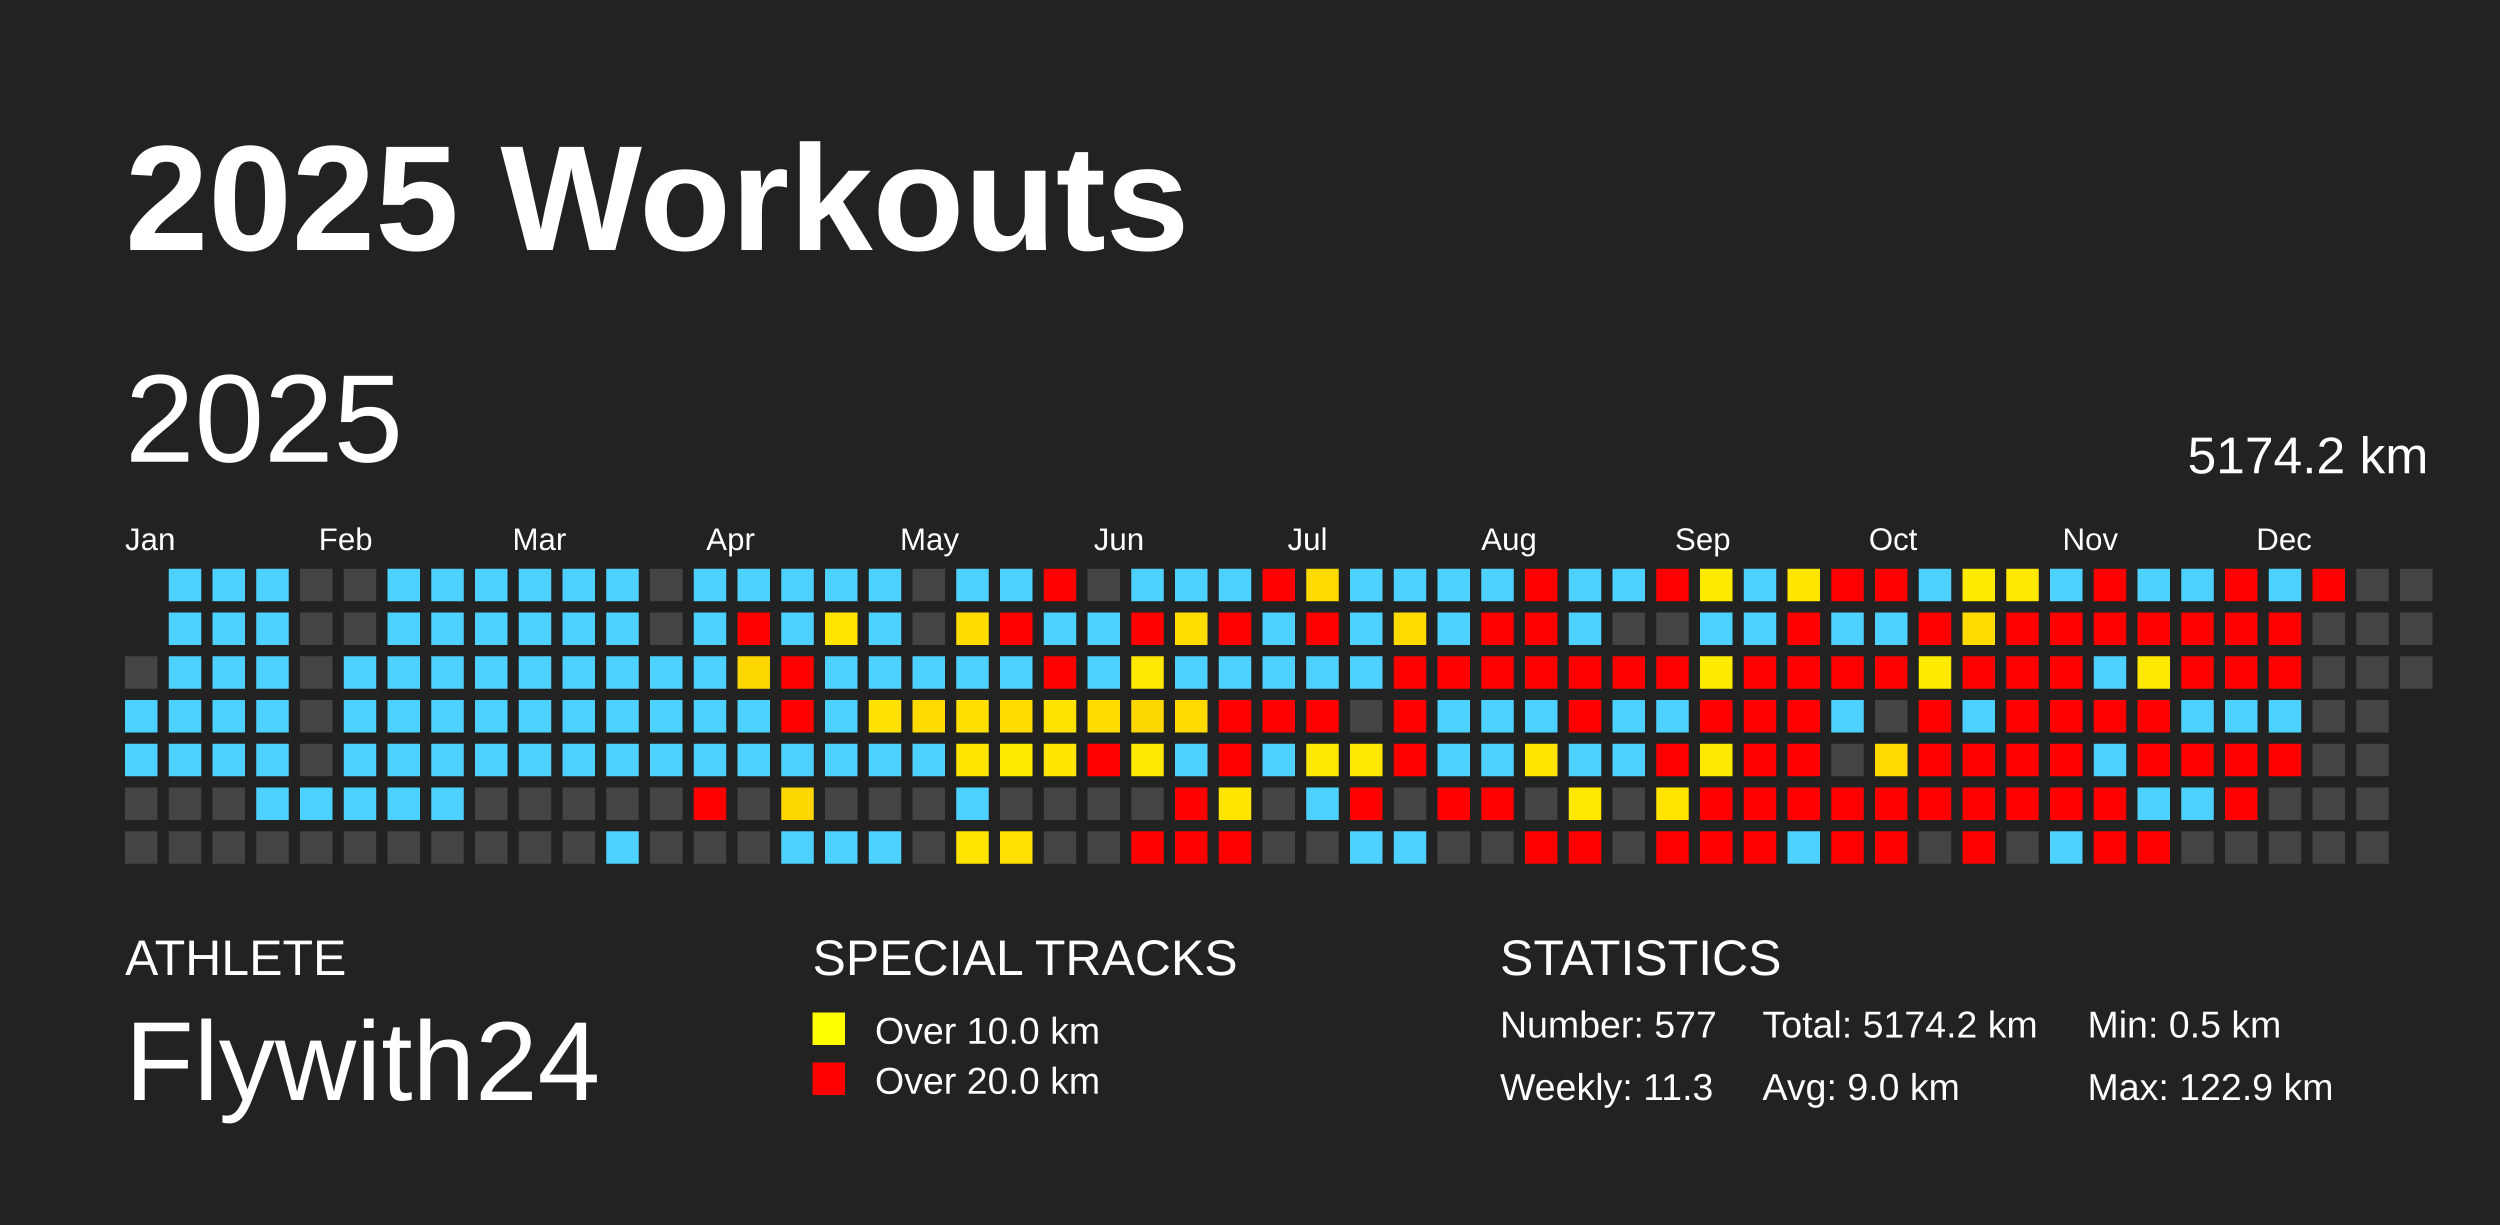
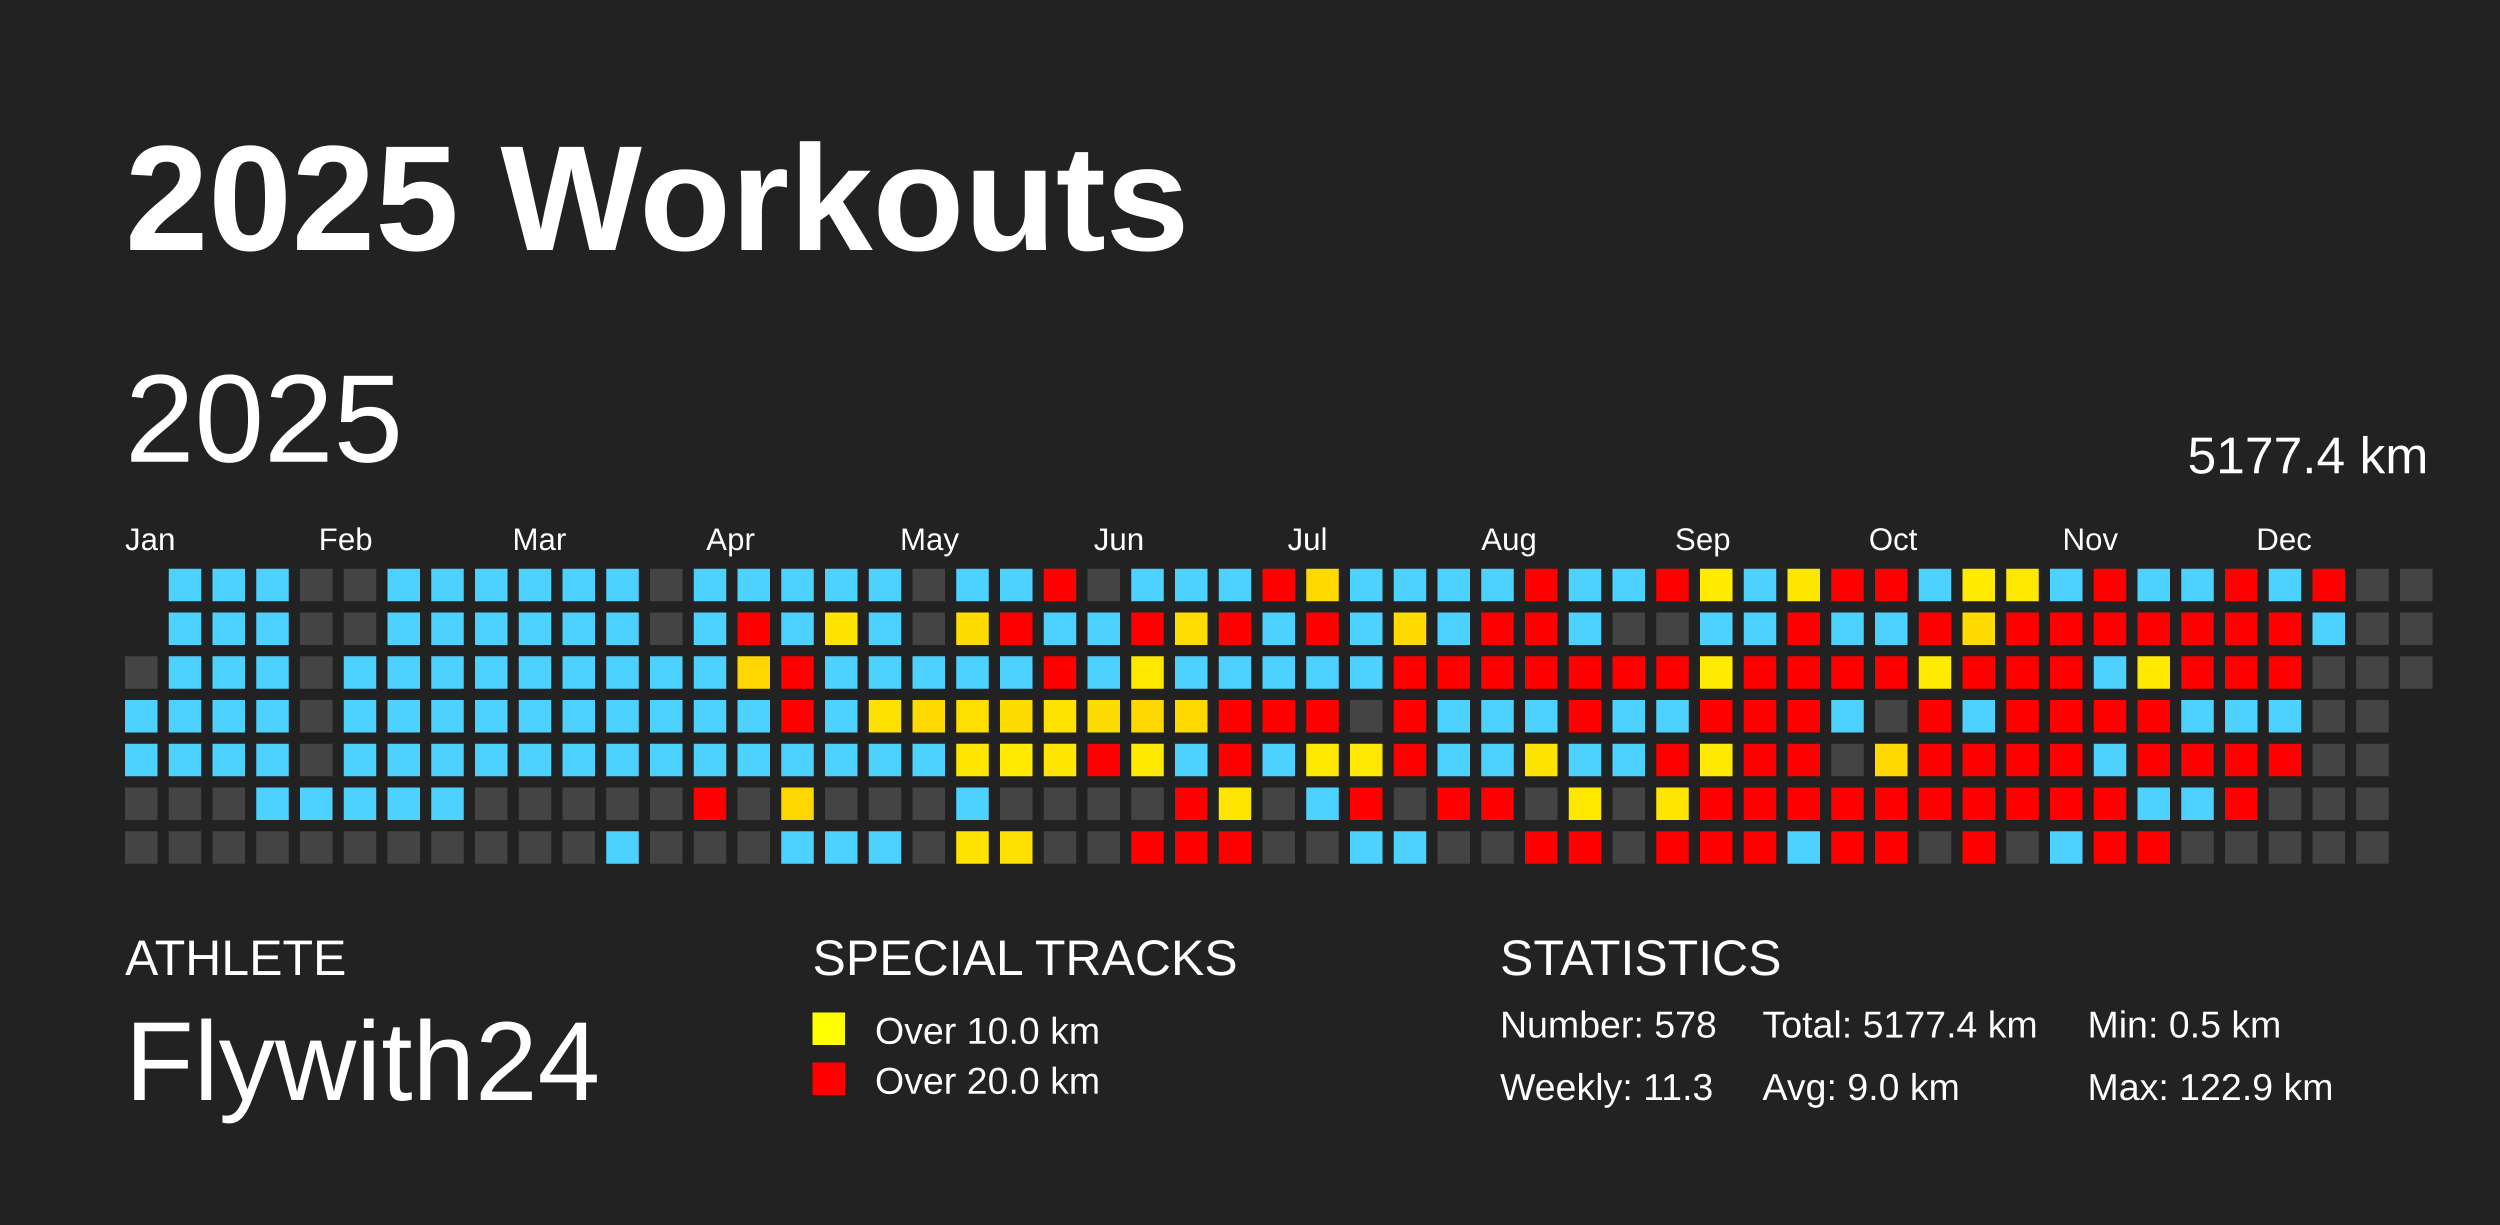
<svg xmlns="http://www.w3.org/2000/svg" baseProfile="full" height="98mm" version="1.1" viewBox="0,0,200,98" width="200mm">
  <defs />
  <rect fill="#222222" height="98" width="200" x="0" y="0" />
  <text fill="#FFFFFF" style="font-size:12px; font-family:Arial; font-weight:bold;" x="10" y="20">2025 Workouts</text>
  <text fill="#FFFFFF" style="font-size:4px; font-family:Arial" x="10" y="78">ATHLETE</text>
  <text fill="#FFFFFF" style="font-size:9px; font-family:Arial" x="10" y="88">Flywith24</text>
  <text fill="#FFFFFF" style="font-size:4px; font-family:Arial" x="65" y="78">SPECIAL TRACKS</text>
  <rect fill="yellow" height="2.6" width="2.6" x="65" y="81" />
  <text fill="#FFFFFF" style="font-size:3px; font-family:Arial" x="70" y="83.5">Over 10.0 km</text>
  <rect fill="red" height="2.6" width="2.6" x="65" y="85" />
  <text fill="#FFFFFF" style="font-size:3px; font-family:Arial" x="70" y="87.5">Over 20.0 km</text>
  <text fill="#FFFFFF" style="font-size:4px; font-family:Arial" x="120" y="78">STATISTICS</text>
-   <text fill="#FFFFFF" style="font-size:3px; font-family:Arial" x="120" y="83">Number: 577</text>
+   <text fill="#FFFFFF" style="font-size:3px; font-family:Arial" x="120" y="83">Number: 578</text>
  <text fill="#FFFFFF" style="font-size:3px; font-family:Arial" x="120" y="88">Weekly: 11.3</text>
-   <text fill="#FFFFFF" style="font-size:3px; font-family:Arial" x="141" y="83">Total: 5174.2 km</text>
+   <text fill="#FFFFFF" style="font-size:3px; font-family:Arial" x="141" y="83">Total: 5177.4 km</text>
  <text fill="#FFFFFF" style="font-size:3px; font-family:Arial" x="141" y="88">Avg: 9.0 km</text>
  <text fill="#FFFFFF" style="font-size:3px; font-family:Arial" x="167" y="83">Min: 0.5 km</text>
  <text fill="#FFFFFF" style="font-size:3px; font-family:Arial" x="167" y="88">Max: 122.9 km</text>
  <text dominant-baseline="hanging" fill="#FFFFFF" style="font-size:10.0px; font-family:Arial;" x="10" y="30">2025</text>
-   <text dominant-baseline="hanging" fill="#FFFFFF" style="font-size:4.125px; font-family:Arial;" x="175" y="35">5174.2 km</text>
+   <text dominant-baseline="hanging" fill="#FFFFFF" style="font-size:4.125px; font-family:Arial;" x="175" y="35">5177.4 km</text>
  <text fill="#FFFFFF" style="font-size:2.5px; font-family:Arial" x="10.0" y="44">Jan</text>
  <text fill="#FFFFFF" style="font-size:2.5px; font-family:Arial" x="25.5" y="44">Feb</text>
  <text fill="#FFFFFF" style="font-size:2.5px; font-family:Arial" x="41.0" y="44">Mar</text>
  <text fill="#FFFFFF" style="font-size:2.5px; font-family:Arial" x="56.5" y="44">Apr</text>
  <text fill="#FFFFFF" style="font-size:2.5px; font-family:Arial" x="72.0" y="44">May</text>
  <text fill="#FFFFFF" style="font-size:2.5px; font-family:Arial" x="87.5" y="44">Jun</text>
  <text fill="#FFFFFF" style="font-size:2.5px; font-family:Arial" x="103.0" y="44">Jul</text>
  <text fill="#FFFFFF" style="font-size:2.5px; font-family:Arial" x="118.5" y="44">Aug</text>
  <text fill="#FFFFFF" style="font-size:2.5px; font-family:Arial" x="134.0" y="44">Sep</text>
  <text fill="#FFFFFF" style="font-size:2.5px; font-family:Arial" x="149.5" y="44">Oct</text>
  <text fill="#FFFFFF" style="font-size:2.5px; font-family:Arial" x="165.0" y="44">Nov</text>
  <text fill="#FFFFFF" style="font-size:2.5px; font-family:Arial" x="180.5" y="44">Dec</text>
  <rect fill="#444444" height="2.6" width="2.6" x="10.0" y="52.5" />
  <rect fill="#4dd2ff" height="2.6" width="2.6" x="10.0" y="56.0" />
  <rect fill="#4dd2ff" height="2.6" width="2.6" x="10.0" y="59.5" />
  <rect fill="#444444" height="2.6" width="2.6" x="10.0" y="63.0" />
  <rect fill="#444444" height="2.6" width="2.6" x="10.0" y="66.5" />
  <rect fill="#4dd2ff" height="2.6" width="2.6" x="13.5" y="45.5" />
  <rect fill="#4dd2ff" height="2.6" width="2.6" x="13.5" y="49.0" />
  <rect fill="#4dd2ff" height="2.6" width="2.6" x="13.5" y="52.5" />
  <rect fill="#4dd2ff" height="2.6" width="2.6" x="13.5" y="56.0" />
  <rect fill="#4dd2ff" height="2.6" width="2.6" x="13.5" y="59.5" />
  <rect fill="#444444" height="2.6" width="2.6" x="13.5" y="63.0" />
  <rect fill="#444444" height="2.6" width="2.6" x="13.5" y="66.5" />
  <rect fill="#4dd2ff" height="2.6" width="2.6" x="17.0" y="45.5" />
  <rect fill="#4dd2ff" height="2.6" width="2.6" x="17.0" y="49.0" />
  <rect fill="#4dd2ff" height="2.6" width="2.6" x="17.0" y="52.5" />
  <rect fill="#4dd2ff" height="2.6" width="2.6" x="17.0" y="56.0" />
  <rect fill="#4dd2ff" height="2.6" width="2.6" x="17.0" y="59.5" />
  <rect fill="#444444" height="2.6" width="2.6" x="17.0" y="63.0" />
  <rect fill="#444444" height="2.6" width="2.6" x="17.0" y="66.5" />
  <rect fill="#4dd2ff" height="2.6" width="2.6" x="20.5" y="45.5" />
  <rect fill="#4dd2ff" height="2.6" width="2.6" x="20.5" y="49.0" />
  <rect fill="#4dd2ff" height="2.6" width="2.6" x="20.5" y="52.5" />
  <rect fill="#4dd2ff" height="2.6" width="2.6" x="20.5" y="56.0" />
  <rect fill="#4dd2ff" height="2.6" width="2.6" x="20.5" y="59.5" />
  <rect fill="#4dd2ff" height="2.6" width="2.6" x="20.5" y="63.0" />
  <rect fill="#444444" height="2.6" width="2.6" x="20.5" y="66.5" />
  <rect fill="#444444" height="2.6" width="2.6" x="24.0" y="45.5" />
  <rect fill="#444444" height="2.6" width="2.6" x="24.0" y="49.0" />
  <rect fill="#444444" height="2.6" width="2.6" x="24.0" y="52.5" />
  <rect fill="#444444" height="2.6" width="2.6" x="24.0" y="56.0" />
  <rect fill="#444444" height="2.6" width="2.6" x="24.0" y="59.5" />
  <rect fill="#4dd2ff" height="2.6" width="2.6" x="24.0" y="63.0" />
  <rect fill="#444444" height="2.6" width="2.6" x="24.0" y="66.5" />
  <rect fill="#444444" height="2.6" width="2.6" x="27.5" y="45.5" />
  <rect fill="#444444" height="2.6" width="2.6" x="27.5" y="49.0" />
  <rect fill="#4dd2ff" height="2.6" width="2.6" x="27.5" y="52.5" />
  <rect fill="#4dd2ff" height="2.6" width="2.6" x="27.5" y="56.0" />
  <rect fill="#4dd2ff" height="2.6" width="2.6" x="27.5" y="59.5" />
  <rect fill="#4dd2ff" height="2.6" width="2.6" x="27.5" y="63.0" />
  <rect fill="#444444" height="2.6" width="2.6" x="27.5" y="66.5" />
  <rect fill="#4dd2ff" height="2.6" width="2.6" x="31.0" y="45.5" />
  <rect fill="#4dd2ff" height="2.6" width="2.6" x="31.0" y="49.0" />
  <rect fill="#4dd2ff" height="2.6" width="2.6" x="31.0" y="52.5" />
  <rect fill="#4dd2ff" height="2.6" width="2.6" x="31.0" y="56.0" />
  <rect fill="#4dd2ff" height="2.6" width="2.6" x="31.0" y="59.5" />
  <rect fill="#4dd2ff" height="2.6" width="2.6" x="31.0" y="63.0" />
  <rect fill="#444444" height="2.6" width="2.6" x="31.0" y="66.5" />
  <rect fill="#4dd2ff" height="2.6" width="2.6" x="34.5" y="45.5" />
  <rect fill="#4dd2ff" height="2.6" width="2.6" x="34.5" y="49.0" />
  <rect fill="#4dd2ff" height="2.6" width="2.6" x="34.5" y="52.5" />
  <rect fill="#4dd2ff" height="2.6" width="2.6" x="34.5" y="56.0" />
  <rect fill="#4dd2ff" height="2.6" width="2.6" x="34.5" y="59.5" />
  <rect fill="#4dd2ff" height="2.6" width="2.6" x="34.5" y="63.0" />
  <rect fill="#444444" height="2.6" width="2.6" x="34.5" y="66.5" />
  <rect fill="#4dd2ff" height="2.6" width="2.6" x="38.0" y="45.5" />
  <rect fill="#4dd2ff" height="2.6" width="2.6" x="38.0" y="49.0" />
  <rect fill="#4dd2ff" height="2.6" width="2.6" x="38.0" y="52.5" />
  <rect fill="#4dd2ff" height="2.6" width="2.6" x="38.0" y="56.0" />
  <rect fill="#4dd2ff" height="2.6" width="2.6" x="38.0" y="59.5" />
  <rect fill="#444444" height="2.6" width="2.6" x="38.0" y="63.0" />
  <rect fill="#444444" height="2.6" width="2.6" x="38.0" y="66.5" />
  <rect fill="#4dd2ff" height="2.6" width="2.6" x="41.5" y="45.5" />
  <rect fill="#4dd2ff" height="2.6" width="2.6" x="41.5" y="49.0" />
  <rect fill="#4dd2ff" height="2.6" width="2.6" x="41.5" y="52.5" />
  <rect fill="#4dd2ff" height="2.6" width="2.6" x="41.5" y="56.0" />
  <rect fill="#4dd2ff" height="2.6" width="2.6" x="41.5" y="59.5" />
  <rect fill="#444444" height="2.6" width="2.6" x="41.5" y="63.0" />
  <rect fill="#444444" height="2.6" width="2.6" x="41.5" y="66.5" />
  <rect fill="#4dd2ff" height="2.6" width="2.6" x="45.0" y="45.5" />
  <rect fill="#4dd2ff" height="2.6" width="2.6" x="45.0" y="49.0" />
  <rect fill="#4dd2ff" height="2.6" width="2.6" x="45.0" y="52.5" />
  <rect fill="#4dd2ff" height="2.6" width="2.6" x="45.0" y="56.0" />
  <rect fill="#4dd2ff" height="2.6" width="2.6" x="45.0" y="59.5" />
  <rect fill="#444444" height="2.6" width="2.6" x="45.0" y="63.0" />
  <rect fill="#444444" height="2.6" width="2.6" x="45.0" y="66.5" />
  <rect fill="#4dd2ff" height="2.6" width="2.6" x="48.5" y="45.5" />
  <rect fill="#4dd2ff" height="2.6" width="2.6" x="48.5" y="49.0" />
  <rect fill="#4dd2ff" height="2.6" width="2.6" x="48.5" y="52.5" />
  <rect fill="#4dd2ff" height="2.6" width="2.6" x="48.5" y="56.0" />
  <rect fill="#4dd2ff" height="2.6" width="2.6" x="48.5" y="59.5" />
  <rect fill="#444444" height="2.6" width="2.6" x="48.5" y="63.0" />
  <rect fill="#4dd2ff" height="2.6" width="2.6" x="48.5" y="66.5" />
  <rect fill="#444444" height="2.6" width="2.6" x="52.0" y="45.5" />
  <rect fill="#444444" height="2.6" width="2.6" x="52.0" y="49.0" />
  <rect fill="#4dd2ff" height="2.6" width="2.6" x="52.0" y="52.5" />
  <rect fill="#4dd2ff" height="2.6" width="2.6" x="52.0" y="56.0" />
  <rect fill="#4dd2ff" height="2.6" width="2.6" x="52.0" y="59.5" />
  <rect fill="#444444" height="2.6" width="2.6" x="52.0" y="63.0" />
  <rect fill="#444444" height="2.6" width="2.6" x="52.0" y="66.5" />
  <rect fill="#4dd2ff" height="2.6" width="2.6" x="55.5" y="45.5" />
  <rect fill="#4dd2ff" height="2.6" width="2.6" x="55.5" y="49.0" />
  <rect fill="#4dd2ff" height="2.6" width="2.6" x="55.5" y="52.5" />
  <rect fill="#4dd2ff" height="2.6" width="2.6" x="55.5" y="56.0" />
  <rect fill="#4dd2ff" height="2.6" width="2.6" x="55.5" y="59.5" />
  <rect fill="red" height="2.6" width="2.6" x="55.5" y="63.0" />
  <rect fill="#444444" height="2.6" width="2.6" x="55.5" y="66.5" />
  <rect fill="#4dd2ff" height="2.6" width="2.6" x="59.0" y="45.5" />
  <rect fill="red" height="2.6" width="2.6" x="59.0" y="49.0" />
  <rect fill="#ffd700" height="2.6" width="2.6" x="59.0" y="52.5" />
  <rect fill="#4dd2ff" height="2.6" width="2.6" x="59.0" y="56.0" />
  <rect fill="#4dd2ff" height="2.6" width="2.6" x="59.0" y="59.5" />
  <rect fill="#444444" height="2.6" width="2.6" x="59.0" y="63.0" />
  <rect fill="#444444" height="2.6" width="2.6" x="59.0" y="66.5" />
  <rect fill="#4dd2ff" height="2.6" width="2.6" x="62.5" y="45.5" />
  <rect fill="#4dd2ff" height="2.6" width="2.6" x="62.5" y="49.0" />
  <rect fill="red" height="2.6" width="2.6" x="62.5" y="52.5" />
  <rect fill="red" height="2.6" width="2.6" x="62.5" y="56.0" />
  <rect fill="#4dd2ff" height="2.6" width="2.6" x="62.5" y="59.5" />
  <rect fill="#ffd700" height="2.6" width="2.6" x="62.5" y="63.0" />
  <rect fill="#4dd2ff" height="2.6" width="2.6" x="62.5" y="66.5" />
  <rect fill="#4dd2ff" height="2.6" width="2.6" x="66.0" y="45.5" />
  <rect fill="#ffe400" height="2.6" width="2.6" x="66.0" y="49.0" />
  <rect fill="#4dd2ff" height="2.6" width="2.6" x="66.0" y="52.5" />
  <rect fill="#4dd2ff" height="2.6" width="2.6" x="66.0" y="56.0" />
  <rect fill="#4dd2ff" height="2.6" width="2.6" x="66.0" y="59.5" />
  <rect fill="#444444" height="2.6" width="2.6" x="66.0" y="63.0" />
  <rect fill="#4dd2ff" height="2.6" width="2.6" x="66.0" y="66.5" />
  <rect fill="#4dd2ff" height="2.6" width="2.6" x="69.5" y="45.5" />
  <rect fill="#4dd2ff" height="2.6" width="2.6" x="69.5" y="49.0" />
  <rect fill="#4dd2ff" height="2.6" width="2.6" x="69.5" y="52.5" />
  <rect fill="#ffe100" height="2.6" width="2.6" x="69.5" y="56.0" />
  <rect fill="#4dd2ff" height="2.6" width="2.6" x="69.5" y="59.5" />
  <rect fill="#444444" height="2.6" width="2.6" x="69.5" y="63.0" />
  <rect fill="#4dd2ff" height="2.6" width="2.6" x="69.5" y="66.5" />
  <rect fill="#444444" height="2.6" width="2.6" x="73.0" y="45.5" />
  <rect fill="#444444" height="2.6" width="2.6" x="73.0" y="49.0" />
  <rect fill="#4dd2ff" height="2.6" width="2.6" x="73.0" y="52.5" />
  <rect fill="#ffda00" height="2.6" width="2.6" x="73.0" y="56.0" />
  <rect fill="#4dd2ff" height="2.6" width="2.6" x="73.0" y="59.5" />
  <rect fill="#444444" height="2.6" width="2.6" x="73.0" y="63.0" />
  <rect fill="#444444" height="2.6" width="2.6" x="73.0" y="66.5" />
  <rect fill="#4dd2ff" height="2.6" width="2.6" x="76.5" y="45.5" />
  <rect fill="#ffdc00" height="2.6" width="2.6" x="76.5" y="49.0" />
  <rect fill="#4dd2ff" height="2.6" width="2.6" x="76.5" y="52.5" />
  <rect fill="#ffdf00" height="2.6" width="2.6" x="76.5" y="56.0" />
  <rect fill="#ffe600" height="2.6" width="2.6" x="76.5" y="59.5" />
  <rect fill="#4dd2ff" height="2.6" width="2.6" x="76.5" y="63.0" />
  <rect fill="#ffe400" height="2.6" width="2.6" x="76.5" y="66.5" />
  <rect fill="#4dd2ff" height="2.6" width="2.6" x="80.0" y="45.5" />
  <rect fill="red" height="2.6" width="2.6" x="80.0" y="49.0" />
  <rect fill="#4dd2ff" height="2.6" width="2.6" x="80.0" y="52.5" />
  <rect fill="#ffdc00" height="2.6" width="2.6" x="80.0" y="56.0" />
  <rect fill="#ffea00" height="2.6" width="2.6" x="80.0" y="59.5" />
  <rect fill="#444444" height="2.6" width="2.6" x="80.0" y="63.0" />
  <rect fill="#ffe000" height="2.6" width="2.6" x="80.0" y="66.5" />
  <rect fill="red" height="2.6" width="2.6" x="83.5" y="45.5" />
  <rect fill="#4dd2ff" height="2.6" width="2.6" x="83.5" y="49.0" />
  <rect fill="red" height="2.6" width="2.6" x="83.5" y="52.5" />
  <rect fill="#ffe300" height="2.6" width="2.6" x="83.5" y="56.0" />
  <rect fill="#ffe600" height="2.6" width="2.6" x="83.5" y="59.5" />
  <rect fill="#444444" height="2.6" width="2.6" x="83.5" y="63.0" />
  <rect fill="#444444" height="2.6" width="2.6" x="83.5" y="66.5" />
  <rect fill="#444444" height="2.6" width="2.6" x="87.0" y="45.5" />
  <rect fill="#4dd2ff" height="2.6" width="2.6" x="87.0" y="49.0" />
  <rect fill="#4dd2ff" height="2.6" width="2.6" x="87.0" y="52.5" />
  <rect fill="#ffdc00" height="2.6" width="2.6" x="87.0" y="56.0" />
  <rect fill="red" height="2.6" width="2.6" x="87.0" y="59.5" />
  <rect fill="#444444" height="2.6" width="2.6" x="87.0" y="63.0" />
  <rect fill="#444444" height="2.6" width="2.6" x="87.0" y="66.5" />
  <rect fill="#4dd2ff" height="2.6" width="2.6" x="90.5" y="45.5" />
  <rect fill="red" height="2.6" width="2.6" x="90.5" y="49.0" />
  <rect fill="#ffe800" height="2.6" width="2.6" x="90.5" y="52.5" />
  <rect fill="#ffd700" height="2.6" width="2.6" x="90.5" y="56.0" />
  <rect fill="#ffe900" height="2.6" width="2.6" x="90.5" y="59.5" />
  <rect fill="#444444" height="2.6" width="2.6" x="90.5" y="63.0" />
  <rect fill="red" height="2.6" width="2.6" x="90.5" y="66.5" />
  <rect fill="#4dd2ff" height="2.6" width="2.6" x="94.0" y="45.5" />
  <rect fill="#ffdd00" height="2.6" width="2.6" x="94.0" y="49.0" />
  <rect fill="#4dd2ff" height="2.6" width="2.6" x="94.0" y="52.5" />
  <rect fill="#ffd900" height="2.6" width="2.6" x="94.0" y="56.0" />
  <rect fill="#4dd2ff" height="2.6" width="2.6" x="94.0" y="59.5" />
  <rect fill="red" height="2.6" width="2.6" x="94.0" y="63.0" />
  <rect fill="red" height="2.6" width="2.6" x="94.0" y="66.5" />
  <rect fill="#4dd2ff" height="2.6" width="2.6" x="97.5" y="45.5" />
  <rect fill="red" height="2.6" width="2.6" x="97.5" y="49.0" />
  <rect fill="#4dd2ff" height="2.6" width="2.6" x="97.5" y="52.5" />
  <rect fill="red" height="2.6" width="2.6" x="97.5" y="56.0" />
  <rect fill="red" height="2.6" width="2.6" x="97.5" y="59.5" />
  <rect fill="#ffe600" height="2.6" width="2.6" x="97.5" y="63.0" />
  <rect fill="red" height="2.6" width="2.6" x="97.5" y="66.5" />
  <rect fill="red" height="2.6" width="2.6" x="101.0" y="45.5" />
  <rect fill="#4dd2ff" height="2.6" width="2.6" x="101.0" y="49.0" />
  <rect fill="#4dd2ff" height="2.6" width="2.6" x="101.0" y="52.5" />
  <rect fill="red" height="2.6" width="2.6" x="101.0" y="56.0" />
  <rect fill="#4dd2ff" height="2.6" width="2.6" x="101.0" y="59.5" />
  <rect fill="#444444" height="2.6" width="2.6" x="101.0" y="63.0" />
  <rect fill="#444444" height="2.6" width="2.6" x="101.0" y="66.5" />
  <rect fill="#ffda00" height="2.6" width="2.6" x="104.5" y="45.5" />
  <rect fill="red" height="2.6" width="2.6" x="104.5" y="49.0" />
  <rect fill="#4dd2ff" height="2.6" width="2.6" x="104.5" y="52.5" />
  <rect fill="red" height="2.6" width="2.6" x="104.5" y="56.0" />
  <rect fill="#ffe800" height="2.6" width="2.6" x="104.5" y="59.5" />
  <rect fill="#4dd2ff" height="2.6" width="2.6" x="104.5" y="63.0" />
  <rect fill="#444444" height="2.6" width="2.6" x="104.5" y="66.5" />
  <rect fill="#4dd2ff" height="2.6" width="2.6" x="108.0" y="45.5" />
  <rect fill="#4dd2ff" height="2.6" width="2.6" x="108.0" y="49.0" />
  <rect fill="#4dd2ff" height="2.6" width="2.6" x="108.0" y="52.5" />
  <rect fill="#444444" height="2.6" width="2.6" x="108.0" y="56.0" />
  <rect fill="#ffe800" height="2.6" width="2.6" x="108.0" y="59.5" />
  <rect fill="red" height="2.6" width="2.6" x="108.0" y="63.0" />
  <rect fill="#4dd2ff" height="2.6" width="2.6" x="108.0" y="66.5" />
  <rect fill="#4dd2ff" height="2.6" width="2.6" x="111.5" y="45.5" />
  <rect fill="#ffdb00" height="2.6" width="2.6" x="111.5" y="49.0" />
  <rect fill="red" height="2.6" width="2.6" x="111.5" y="52.5" />
  <rect fill="red" height="2.6" width="2.6" x="111.5" y="56.0" />
  <rect fill="red" height="2.6" width="2.6" x="111.5" y="59.5" />
  <rect fill="#444444" height="2.6" width="2.6" x="111.5" y="63.0" />
  <rect fill="#4dd2ff" height="2.6" width="2.6" x="111.5" y="66.5" />
  <rect fill="#4dd2ff" height="2.6" width="2.6" x="115.0" y="45.5" />
  <rect fill="#4dd2ff" height="2.6" width="2.6" x="115.0" y="49.0" />
  <rect fill="red" height="2.6" width="2.6" x="115.0" y="52.5" />
  <rect fill="#4dd2ff" height="2.6" width="2.6" x="115.0" y="56.0" />
  <rect fill="#4dd2ff" height="2.6" width="2.6" x="115.0" y="59.5" />
  <rect fill="red" height="2.6" width="2.6" x="115.0" y="63.0" />
  <rect fill="#444444" height="2.6" width="2.6" x="115.0" y="66.5" />
  <rect fill="#4dd2ff" height="2.6" width="2.6" x="118.5" y="45.5" />
  <rect fill="red" height="2.6" width="2.6" x="118.5" y="49.0" />
  <rect fill="red" height="2.6" width="2.6" x="118.5" y="52.5" />
  <rect fill="#4dd2ff" height="2.6" width="2.6" x="118.5" y="56.0" />
  <rect fill="#4dd2ff" height="2.6" width="2.6" x="118.5" y="59.5" />
  <rect fill="red" height="2.6" width="2.6" x="118.5" y="63.0" />
  <rect fill="#444444" height="2.6" width="2.6" x="118.5" y="66.5" />
  <rect fill="red" height="2.6" width="2.6" x="122.0" y="45.5" />
  <rect fill="red" height="2.6" width="2.6" x="122.0" y="49.0" />
  <rect fill="red" height="2.6" width="2.6" x="122.0" y="52.5" />
  <rect fill="#4dd2ff" height="2.6" width="2.6" x="122.0" y="56.0" />
  <rect fill="#ffe400" height="2.6" width="2.6" x="122.0" y="59.5" />
  <rect fill="#444444" height="2.6" width="2.6" x="122.0" y="63.0" />
  <rect fill="red" height="2.6" width="2.6" x="122.0" y="66.5" />
  <rect fill="#4dd2ff" height="2.6" width="2.6" x="125.5" y="45.5" />
  <rect fill="#4dd2ff" height="2.6" width="2.6" x="125.5" y="49.0" />
  <rect fill="red" height="2.6" width="2.6" x="125.5" y="52.5" />
  <rect fill="red" height="2.6" width="2.6" x="125.5" y="56.0" />
  <rect fill="#4dd2ff" height="2.6" width="2.6" x="125.5" y="59.5" />
  <rect fill="#ffe800" height="2.6" width="2.6" x="125.5" y="63.0" />
  <rect fill="red" height="2.6" width="2.6" x="125.5" y="66.5" />
  <rect fill="#4dd2ff" height="2.6" width="2.6" x="129.0" y="45.5" />
  <rect fill="#444444" height="2.6" width="2.6" x="129.0" y="49.0" />
  <rect fill="red" height="2.6" width="2.6" x="129.0" y="52.5" />
  <rect fill="#4dd2ff" height="2.6" width="2.6" x="129.0" y="56.0" />
  <rect fill="#4dd2ff" height="2.6" width="2.6" x="129.0" y="59.5" />
  <rect fill="#444444" height="2.6" width="2.6" x="129.0" y="63.0" />
  <rect fill="#444444" height="2.6" width="2.6" x="129.0" y="66.5" />
  <rect fill="red" height="2.6" width="2.6" x="132.5" y="45.5" />
  <rect fill="#444444" height="2.6" width="2.6" x="132.5" y="49.0" />
  <rect fill="red" height="2.6" width="2.6" x="132.5" y="52.5" />
  <rect fill="#4dd2ff" height="2.6" width="2.6" x="132.5" y="56.0" />
  <rect fill="red" height="2.6" width="2.6" x="132.5" y="59.5" />
  <rect fill="#ffe500" height="2.6" width="2.6" x="132.5" y="63.0" />
  <rect fill="red" height="2.6" width="2.6" x="132.5" y="66.5" />
  <rect fill="#ffeb00" height="2.6" width="2.6" x="136.0" y="45.5" />
  <rect fill="#4dd2ff" height="2.6" width="2.6" x="136.0" y="49.0" />
  <rect fill="#ffeb00" height="2.6" width="2.6" x="136.0" y="52.5" />
  <rect fill="red" height="2.6" width="2.6" x="136.0" y="56.0" />
  <rect fill="#ffe900" height="2.6" width="2.6" x="136.0" y="59.5" />
  <rect fill="red" height="2.6" width="2.6" x="136.0" y="63.0" />
  <rect fill="red" height="2.6" width="2.6" x="136.0" y="66.5" />
  <rect fill="#4dd2ff" height="2.6" width="2.6" x="139.5" y="45.5" />
  <rect fill="#4dd2ff" height="2.6" width="2.6" x="139.5" y="49.0" />
  <rect fill="red" height="2.6" width="2.6" x="139.5" y="52.5" />
  <rect fill="red" height="2.6" width="2.6" x="139.5" y="56.0" />
  <rect fill="red" height="2.6" width="2.6" x="139.5" y="59.5" />
  <rect fill="red" height="2.6" width="2.6" x="139.5" y="63.0" />
  <rect fill="red" height="2.6" width="2.6" x="139.5" y="66.5" />
  <rect fill="#ffe600" height="2.6" width="2.6" x="143.0" y="45.5" />
  <rect fill="red" height="2.6" width="2.6" x="143.0" y="49.0" />
  <rect fill="red" height="2.6" width="2.6" x="143.0" y="52.5" />
  <rect fill="red" height="2.6" width="2.6" x="143.0" y="56.0" />
  <rect fill="red" height="2.6" width="2.6" x="143.0" y="59.5" />
  <rect fill="red" height="2.6" width="2.6" x="143.0" y="63.0" />
  <rect fill="#4dd2ff" height="2.6" width="2.6" x="143.0" y="66.5" />
  <rect fill="red" height="2.6" width="2.6" x="146.5" y="45.5" />
  <rect fill="#4dd2ff" height="2.6" width="2.6" x="146.5" y="49.0" />
  <rect fill="red" height="2.6" width="2.6" x="146.5" y="52.5" />
  <rect fill="#4dd2ff" height="2.6" width="2.6" x="146.5" y="56.0" />
  <rect fill="#444444" height="2.6" width="2.6" x="146.5" y="59.5" />
  <rect fill="red" height="2.6" width="2.6" x="146.5" y="63.0" />
  <rect fill="red" height="2.6" width="2.6" x="146.5" y="66.5" />
  <rect fill="red" height="2.6" width="2.6" x="150.0" y="45.5" />
  <rect fill="#4dd2ff" height="2.6" width="2.6" x="150.0" y="49.0" />
  <rect fill="red" height="2.6" width="2.6" x="150.0" y="52.5" />
  <rect fill="#444444" height="2.6" width="2.6" x="150.0" y="56.0" />
  <rect fill="#ffd900" height="2.6" width="2.6" x="150.0" y="59.5" />
  <rect fill="red" height="2.6" width="2.6" x="150.0" y="63.0" />
  <rect fill="red" height="2.6" width="2.6" x="150.0" y="66.5" />
  <rect fill="#4dd2ff" height="2.6" width="2.6" x="153.5" y="45.5" />
  <rect fill="red" height="2.6" width="2.6" x="153.5" y="49.0" />
  <rect fill="#ffeb00" height="2.6" width="2.6" x="153.5" y="52.5" />
  <rect fill="red" height="2.6" width="2.6" x="153.5" y="56.0" />
  <rect fill="red" height="2.6" width="2.6" x="153.5" y="59.5" />
  <rect fill="red" height="2.6" width="2.6" x="153.5" y="63.0" />
  <rect fill="#444444" height="2.6" width="2.6" x="153.5" y="66.5" />
  <rect fill="#ffeb00" height="2.6" width="2.6" x="157.0" y="45.5" />
  <rect fill="#ffdb00" height="2.6" width="2.6" x="157.0" y="49.0" />
  <rect fill="red" height="2.6" width="2.6" x="157.0" y="52.5" />
  <rect fill="#4dd2ff" height="2.6" width="2.6" x="157.0" y="56.0" />
  <rect fill="red" height="2.6" width="2.6" x="157.0" y="59.5" />
  <rect fill="red" height="2.6" width="2.6" x="157.0" y="63.0" />
  <rect fill="red" height="2.6" width="2.6" x="157.0" y="66.5" />
  <rect fill="#ffe800" height="2.6" width="2.6" x="160.5" y="45.5" />
  <rect fill="red" height="2.6" width="2.6" x="160.5" y="49.0" />
  <rect fill="red" height="2.6" width="2.6" x="160.5" y="52.5" />
  <rect fill="red" height="2.6" width="2.6" x="160.5" y="56.0" />
  <rect fill="red" height="2.6" width="2.6" x="160.5" y="59.5" />
  <rect fill="red" height="2.6" width="2.6" x="160.5" y="63.0" />
  <rect fill="#444444" height="2.6" width="2.6" x="160.5" y="66.5" />
  <rect fill="#4dd2ff" height="2.6" width="2.6" x="164.0" y="45.5" />
  <rect fill="red" height="2.6" width="2.6" x="164.0" y="49.0" />
  <rect fill="red" height="2.6" width="2.6" x="164.0" y="52.5" />
  <rect fill="red" height="2.6" width="2.6" x="164.0" y="56.0" />
  <rect fill="red" height="2.6" width="2.6" x="164.0" y="59.5" />
  <rect fill="red" height="2.6" width="2.6" x="164.0" y="63.0" />
  <rect fill="#4dd2ff" height="2.6" width="2.6" x="164.0" y="66.5" />
  <rect fill="red" height="2.6" width="2.6" x="167.5" y="45.5" />
  <rect fill="red" height="2.6" width="2.6" x="167.5" y="49.0" />
  <rect fill="#4dd2ff" height="2.6" width="2.6" x="167.5" y="52.5" />
  <rect fill="red" height="2.6" width="2.6" x="167.5" y="56.0" />
  <rect fill="#4dd2ff" height="2.6" width="2.6" x="167.5" y="59.5" />
  <rect fill="red" height="2.6" width="2.6" x="167.5" y="63.0" />
  <rect fill="red" height="2.6" width="2.6" x="167.5" y="66.5" />
  <rect fill="#4dd2ff" height="2.6" width="2.6" x="171.0" y="45.5" />
  <rect fill="red" height="2.6" width="2.6" x="171.0" y="49.0" />
  <rect fill="#ffe900" height="2.6" width="2.6" x="171.0" y="52.5" />
  <rect fill="red" height="2.6" width="2.6" x="171.0" y="56.0" />
  <rect fill="red" height="2.6" width="2.6" x="171.0" y="59.5" />
  <rect fill="#4dd2ff" height="2.6" width="2.6" x="171.0" y="63.0" />
  <rect fill="red" height="2.6" width="2.6" x="171.0" y="66.5" />
  <rect fill="#4dd2ff" height="2.6" width="2.6" x="174.5" y="45.5" />
  <rect fill="red" height="2.6" width="2.6" x="174.5" y="49.0" />
  <rect fill="red" height="2.6" width="2.6" x="174.5" y="52.5" />
  <rect fill="#4dd2ff" height="2.6" width="2.6" x="174.5" y="56.0" />
  <rect fill="red" height="2.6" width="2.6" x="174.5" y="59.5" />
  <rect fill="#4dd2ff" height="2.6" width="2.6" x="174.5" y="63.0" />
  <rect fill="#444444" height="2.6" width="2.6" x="174.5" y="66.5" />
  <rect fill="red" height="2.6" width="2.6" x="178.0" y="45.5" />
  <rect fill="red" height="2.6" width="2.6" x="178.0" y="49.0" />
  <rect fill="red" height="2.6" width="2.6" x="178.0" y="52.5" />
  <rect fill="#4dd2ff" height="2.6" width="2.6" x="178.0" y="56.0" />
  <rect fill="red" height="2.6" width="2.6" x="178.0" y="59.5" />
  <rect fill="red" height="2.6" width="2.6" x="178.0" y="63.0" />
  <rect fill="#444444" height="2.6" width="2.6" x="178.0" y="66.5" />
  <rect fill="#4dd2ff" height="2.6" width="2.6" x="181.5" y="45.5" />
  <rect fill="red" height="2.6" width="2.6" x="181.5" y="49.0" />
  <rect fill="red" height="2.6" width="2.6" x="181.5" y="52.5" />
  <rect fill="#4dd2ff" height="2.6" width="2.6" x="181.5" y="56.0" />
  <rect fill="red" height="2.6" width="2.6" x="181.5" y="59.5" />
  <rect fill="#444444" height="2.6" width="2.6" x="181.5" y="63.0" />
  <rect fill="#444444" height="2.6" width="2.6" x="181.5" y="66.5" />
  <rect fill="red" height="2.6" width="2.6" x="185.0" y="45.5" />
-   <rect fill="#444444" height="2.6" width="2.6" x="185.0" y="49.0" />
+   <rect fill="#4dd2ff" height="2.6" width="2.6" x="185.0" y="49.0" />
  <rect fill="#444444" height="2.6" width="2.6" x="185.0" y="52.5" />
  <rect fill="#444444" height="2.6" width="2.6" x="185.0" y="56.0" />
  <rect fill="#444444" height="2.6" width="2.6" x="185.0" y="59.5" />
  <rect fill="#444444" height="2.6" width="2.6" x="185.0" y="63.0" />
  <rect fill="#444444" height="2.6" width="2.6" x="185.0" y="66.5" />
  <rect fill="#444444" height="2.6" width="2.6" x="188.5" y="45.5" />
  <rect fill="#444444" height="2.6" width="2.6" x="188.5" y="49.0" />
  <rect fill="#444444" height="2.6" width="2.6" x="188.5" y="52.5" />
  <rect fill="#444444" height="2.6" width="2.6" x="188.5" y="56.0" />
  <rect fill="#444444" height="2.6" width="2.6" x="188.5" y="59.5" />
  <rect fill="#444444" height="2.6" width="2.6" x="188.5" y="63.0" />
  <rect fill="#444444" height="2.6" width="2.6" x="188.5" y="66.5" />
  <rect fill="#444444" height="2.6" width="2.6" x="192.0" y="45.5" />
  <rect fill="#444444" height="2.6" width="2.6" x="192.0" y="49.0" />
  <rect fill="#444444" height="2.6" width="2.6" x="192.0" y="52.5" />
</svg>
